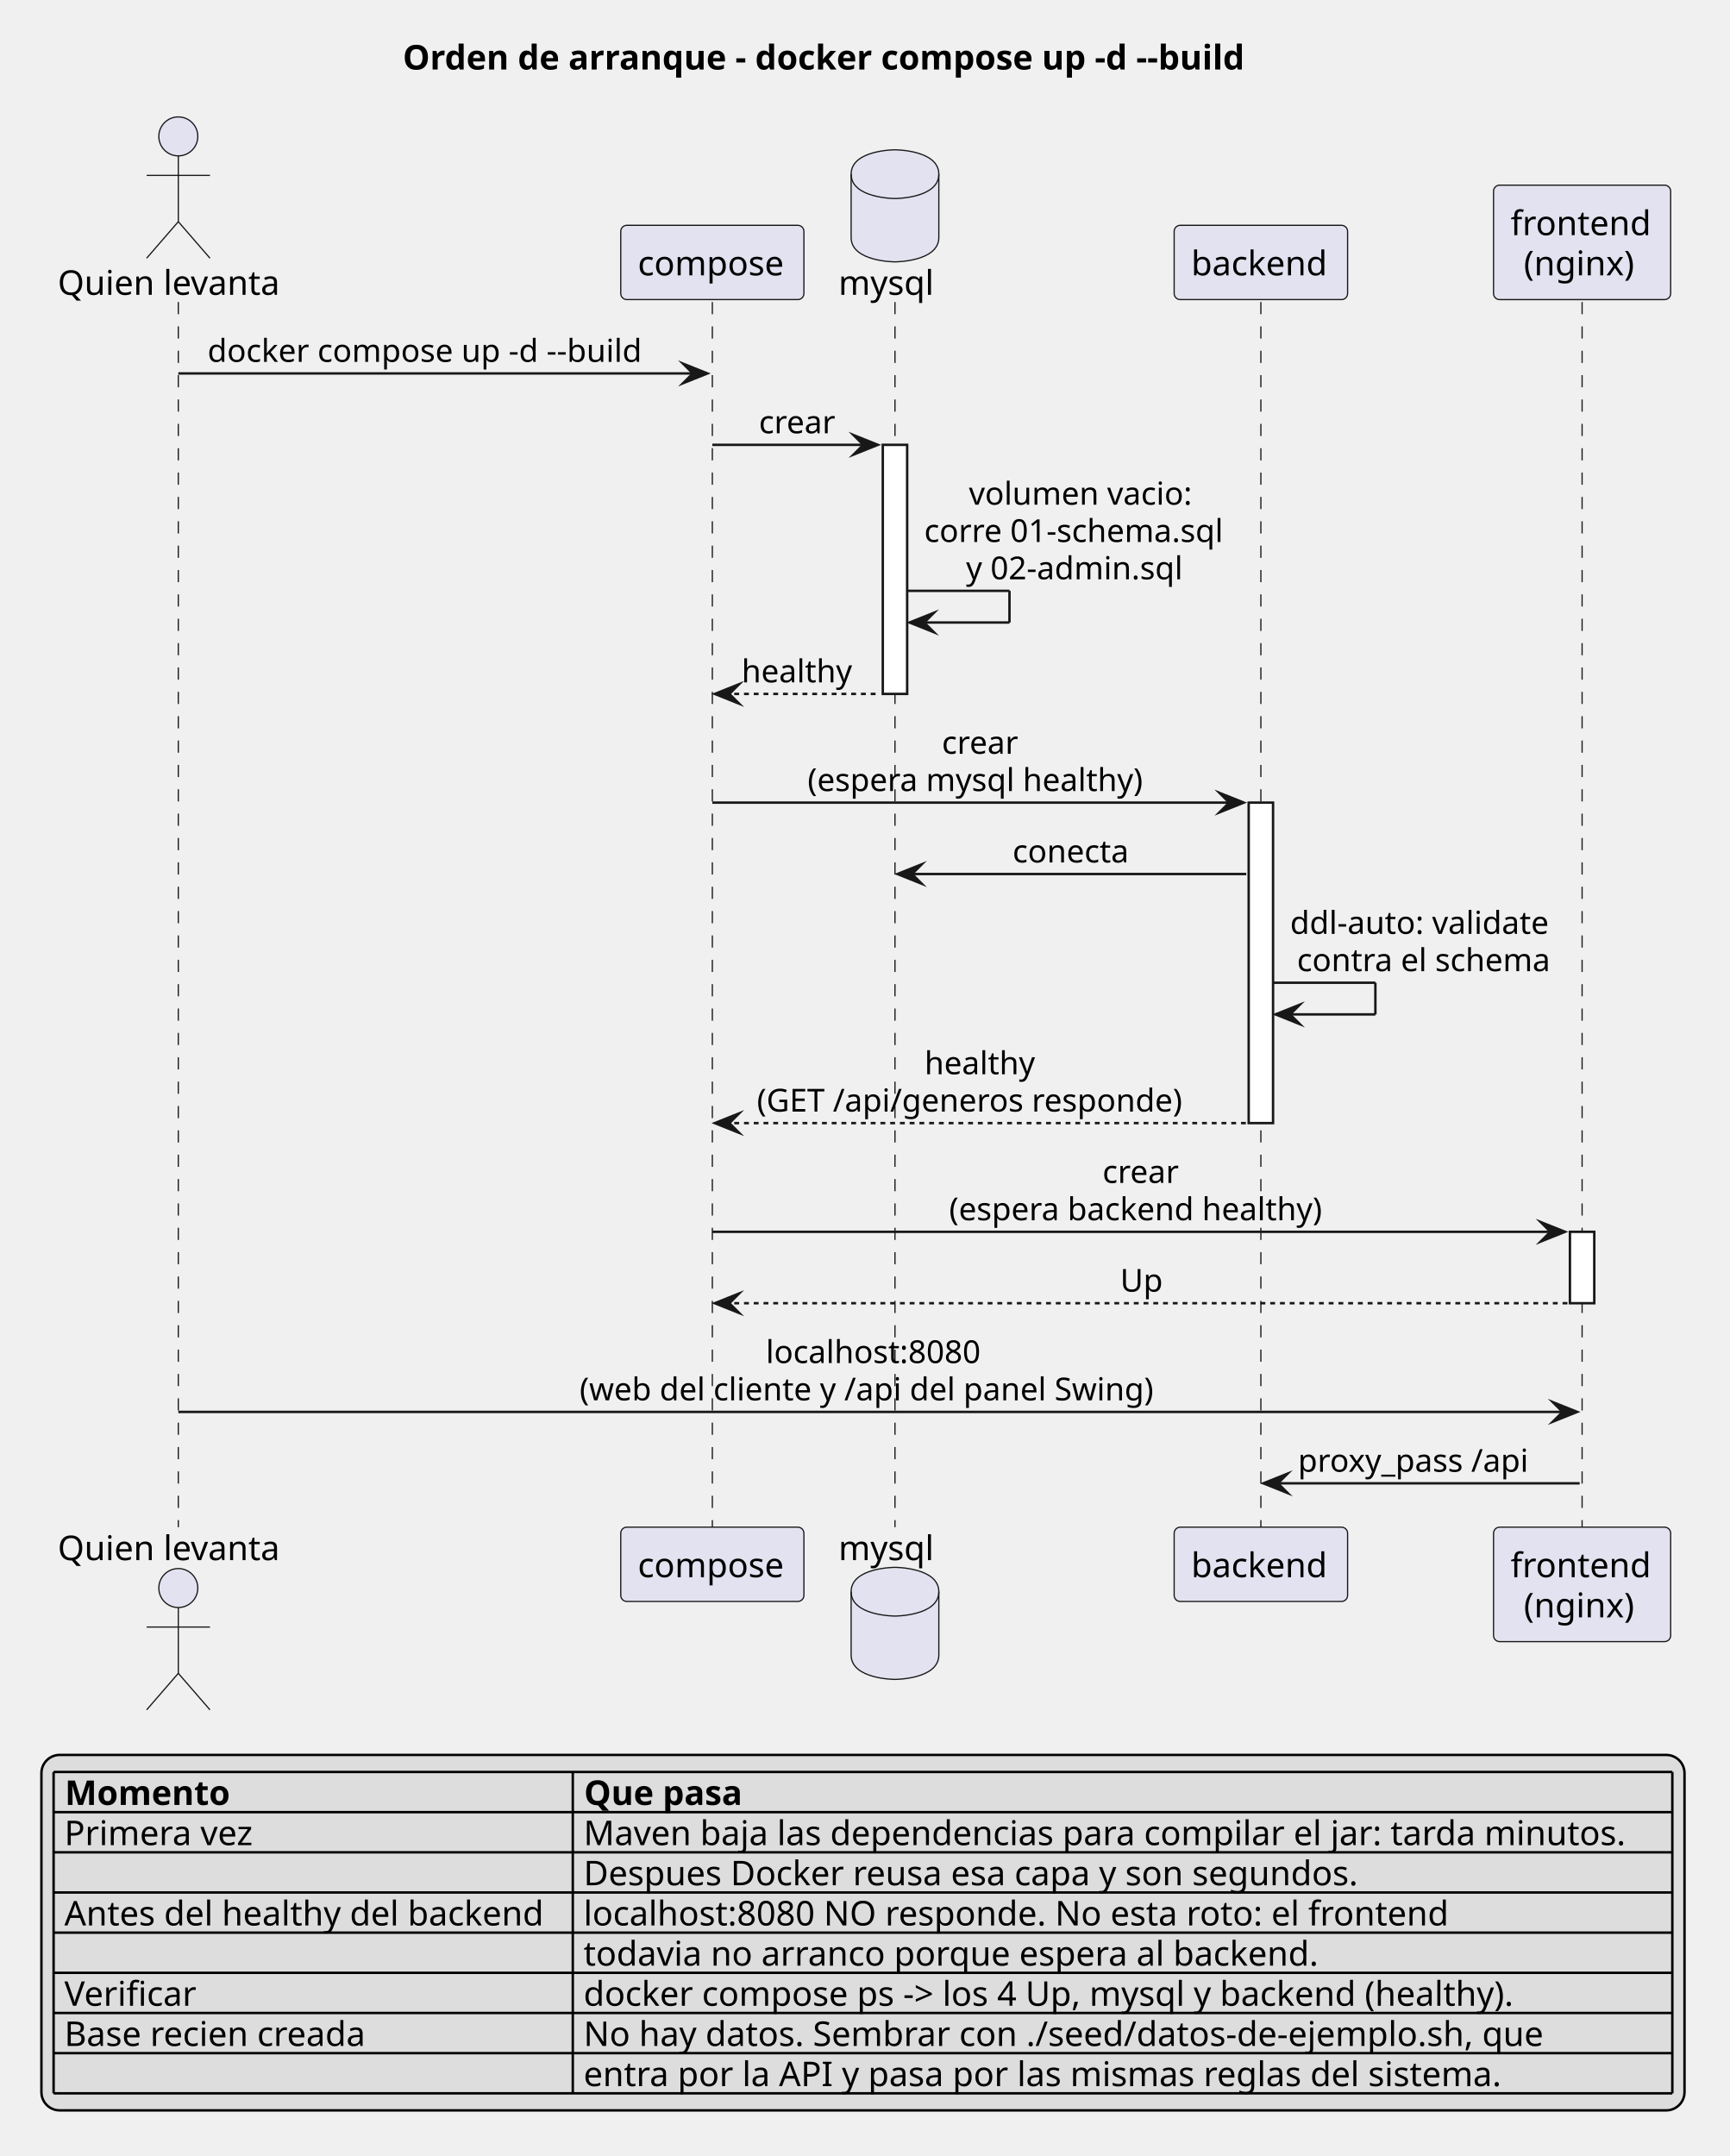
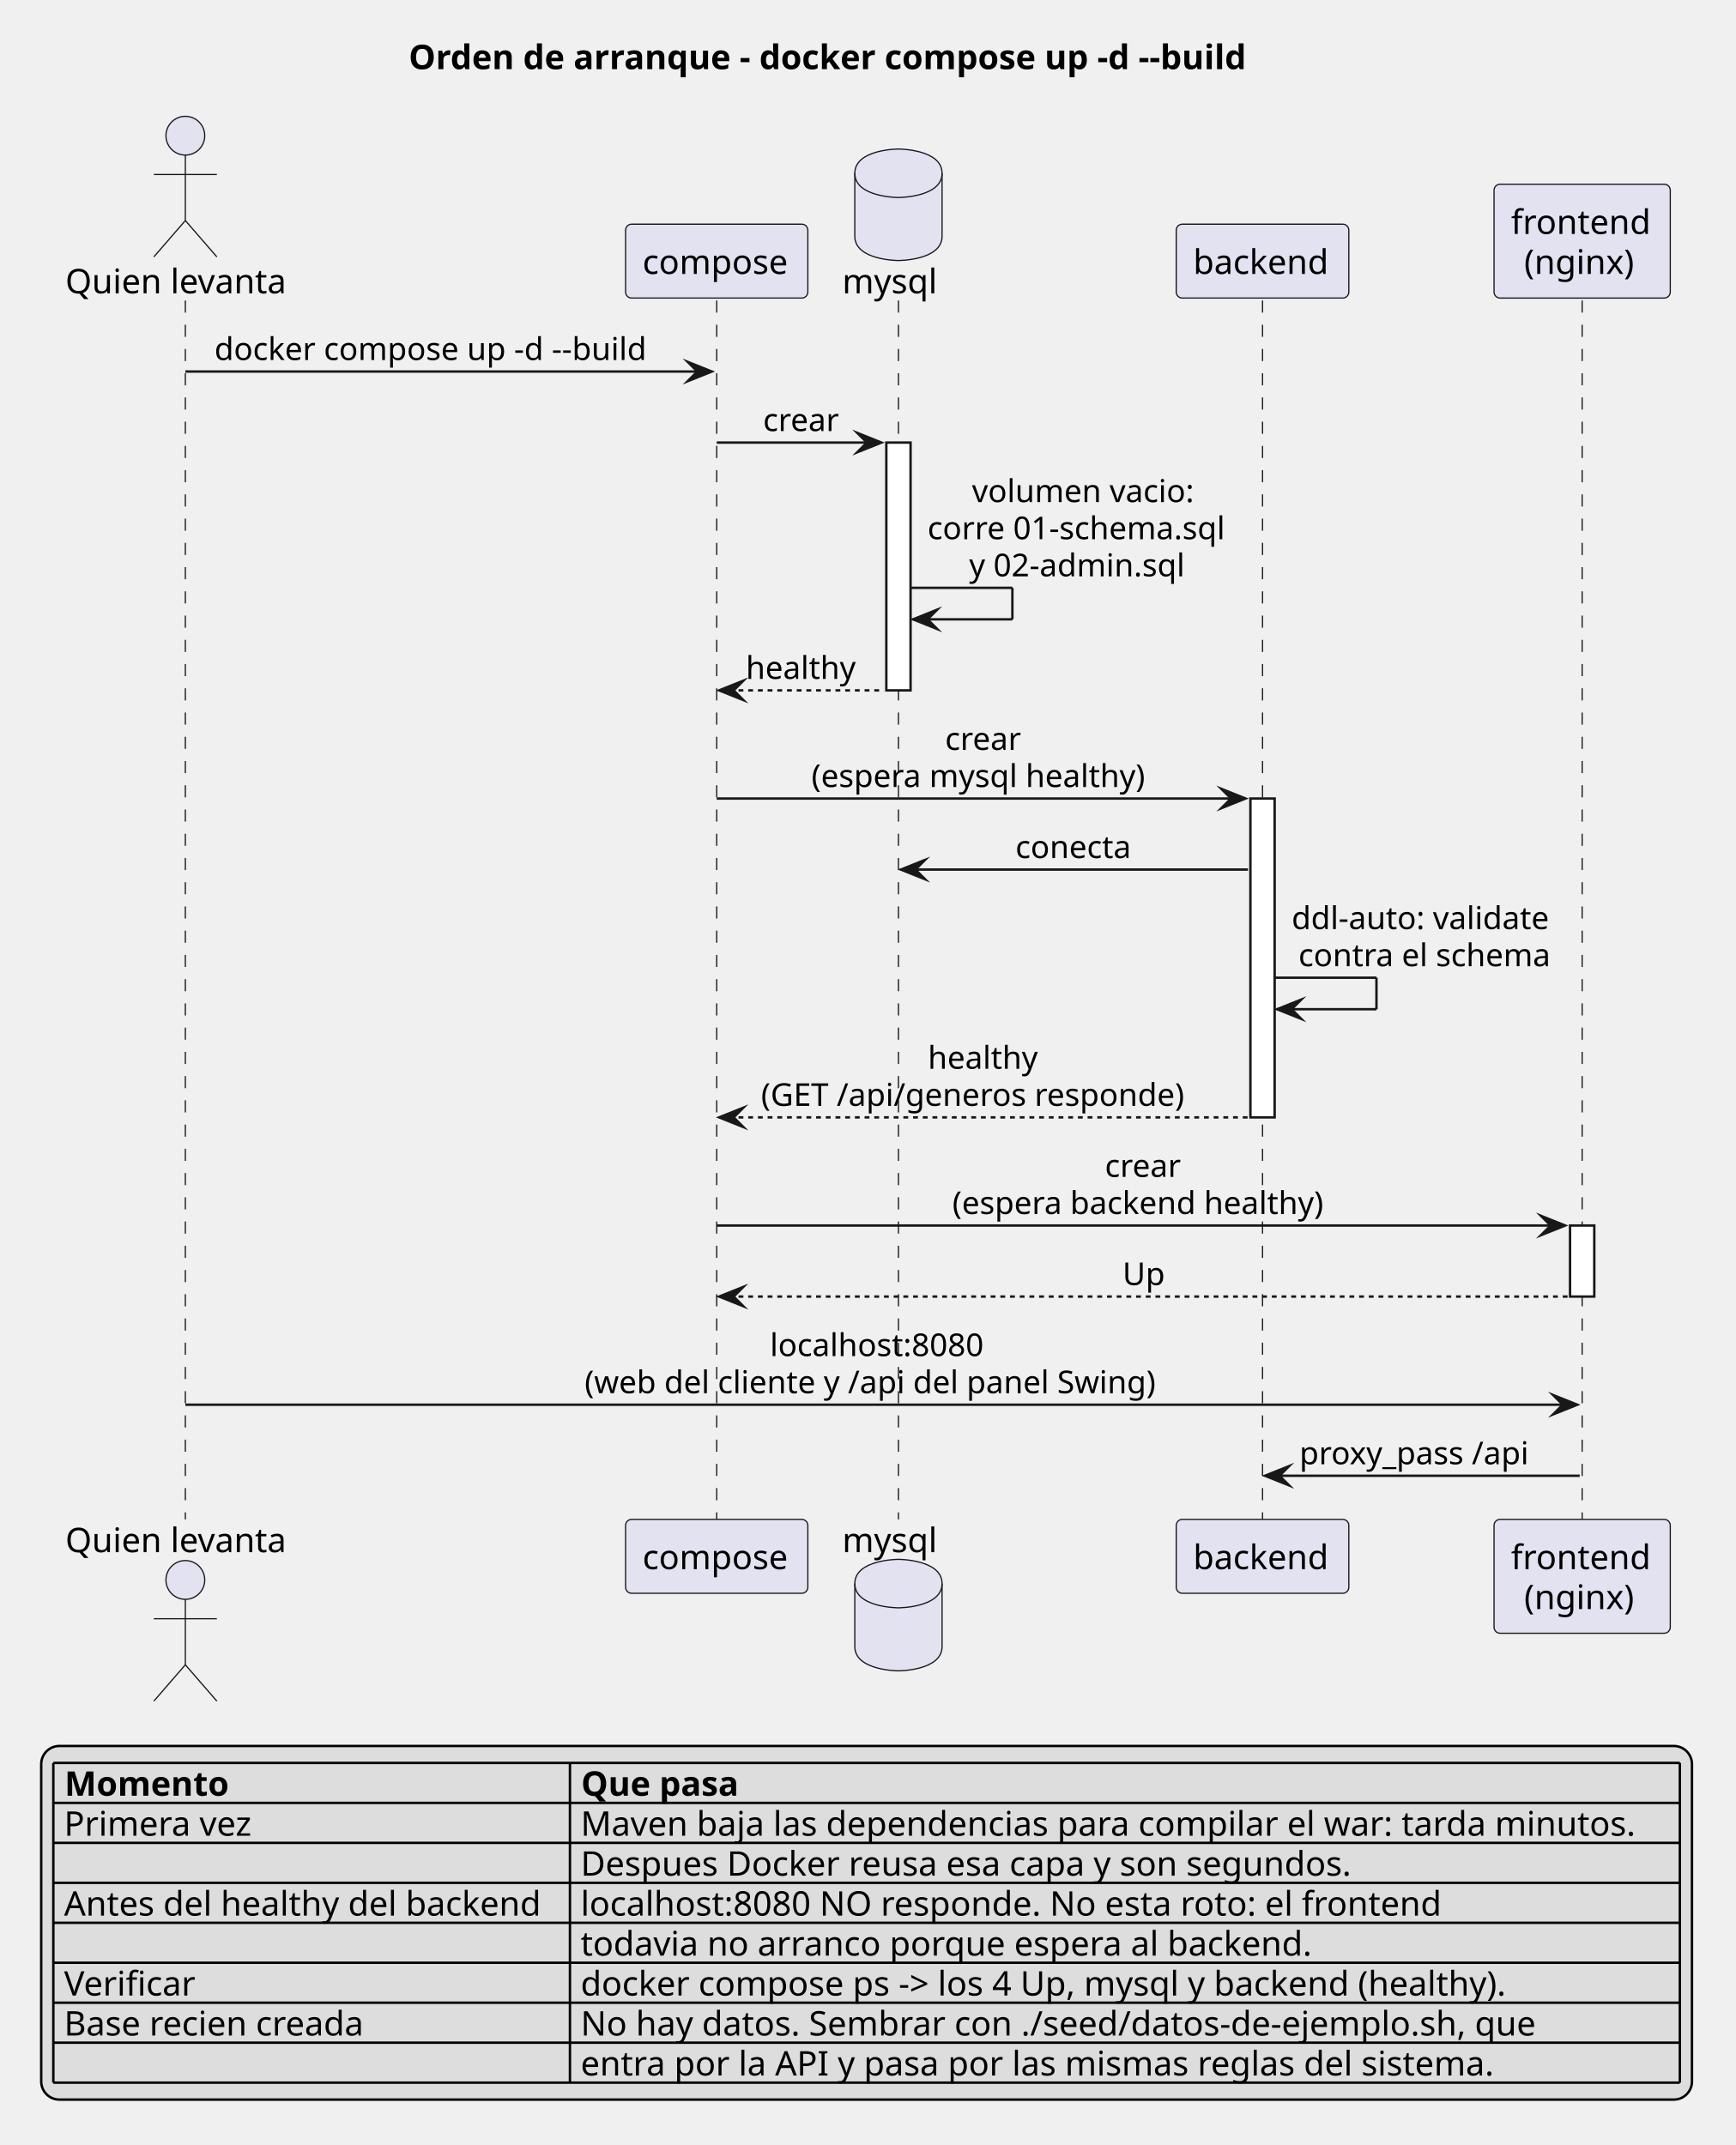
- <svg xmlns="http://www.w3.org/2000/svg" version="1.1" data-diagram-type="SEQUENCE" style="width:710px;height:885px;background:#FFFFFF;" width="710px" height="885px" viewBox="0 0 710 885" zoomAndPan="magnify" preserveAspectRatio="none" contentStyleType="text/css">
+ <svg xmlns="http://www.w3.org/2000/svg" version="1.1" data-diagram-type="SEQUENCE" style="width:716px;height:885px;background:#FFFFFF;" width="716px" height="885px" viewBox="0 0 716 885" zoomAndPan="magnify" preserveAspectRatio="none" contentStyleType="text/css">
  <defs />
  <g font-family="sans-serif" lengthAdjust="spacing">
    <g class="title" data-source-line="1">
-       <text x="165.336" y="28.535" fill="#000" font-size="14" textLength="377.781" font-weight="700">Orden de arranque - docker compose up -d --build</text>
+       <text x="168.6" y="28.535" fill="#000" font-size="14" textLength="377.781" font-weight="700">Orden de arranque - docker compose up -d --build</text>
    </g>
    <g>
-       <rect x="69.693" y="123.977" width="8" height="502.9" fill="#000" fill-opacity="0" />
-       <line x1="73.193" y1="123.977" x2="73.193" y2="626.877" style="stroke:#181818;stroke-width:0.5;stroke-dasharray:5,5;" />
+       <rect x="72.958" y="123.977" width="8" height="502.9" fill="#000" fill-opacity="0" />
+       <line x1="76.458" y1="123.977" x2="76.458" y2="626.877" style="stroke:#181818;stroke-width:0.5;stroke-dasharray:5,5;" />
    </g>
    <g>
-       <rect x="288.896" y="123.977" width="8" height="502.9" fill="#000" fill-opacity="0" />
-       <line x1="292.396" y1="123.977" x2="292.396" y2="626.877" style="stroke:#181818;stroke-width:0.5;stroke-dasharray:5,5;" />
+       <rect x="292.161" y="123.977" width="8" height="502.9" fill="#000" fill-opacity="0" />
+       <line x1="295.661" y1="123.977" x2="295.661" y2="626.877" style="stroke:#181818;stroke-width:0.5;stroke-dasharray:5,5;" />
    </g>
    <g>
-       <rect x="363.866" y="123.977" width="8" height="502.9" fill="#000" fill-opacity="0" />
-       <line x1="367.366" y1="123.977" x2="367.366" y2="626.877" style="stroke:#181818;stroke-width:0.5;stroke-dasharray:5,5;" />
+       <rect x="367.13" y="123.977" width="8" height="502.9" fill="#000" fill-opacity="0" />
+       <line x1="370.63" y1="123.977" x2="370.63" y2="626.877" style="stroke:#181818;stroke-width:0.5;stroke-dasharray:5,5;" />
    </g>
    <g>
-       <rect x="362.366" y="182.598" width="10" height="102.242" fill="#FFF" style="stroke:#181818;stroke-width:1;" />
+       <rect x="365.63" y="182.598" width="10" height="102.242" fill="#FFF" style="stroke:#181818;stroke-width:1;" />
    </g>
    <g>
-       <rect x="514.06" y="123.977" width="8" height="502.9" fill="#000" fill-opacity="0" />
-       <line x1="517.56" y1="123.977" x2="517.56" y2="626.877" style="stroke:#181818;stroke-width:0.5;stroke-dasharray:5,5;" />
+       <rect x="517.324" y="123.977" width="8" height="502.9" fill="#000" fill-opacity="0" />
+       <line x1="520.824" y1="123.977" x2="520.824" y2="626.877" style="stroke:#181818;stroke-width:0.5;stroke-dasharray:5,5;" />
    </g>
    <g>
-       <rect x="512.56" y="329.461" width="10" height="131.553" fill="#FFF" style="stroke:#181818;stroke-width:1;" />
+       <rect x="515.824" y="329.461" width="10" height="131.553" fill="#FFF" style="stroke:#181818;stroke-width:1;" />
    </g>
    <g>
-       <rect x="645.915" y="123.977" width="8" height="502.9" fill="#000" fill-opacity="0" />
-       <line x1="649.415" y1="123.977" x2="649.415" y2="626.877" style="stroke:#181818;stroke-width:0.5;stroke-dasharray:5,5;" />
+       <rect x="649.179" y="123.977" width="8" height="502.9" fill="#000" fill-opacity="0" />
+       <line x1="652.679" y1="123.977" x2="652.679" y2="626.877" style="stroke:#181818;stroke-width:0.5;stroke-dasharray:5,5;" />
    </g>
    <g>
-       <rect x="644.415" y="505.635" width="10" height="29.311" fill="#FFF" style="stroke:#181818;stroke-width:1;" />
+       <rect x="647.679" y="505.635" width="10" height="29.311" fill="#FFF" style="stroke:#181818;stroke-width:1;" />
    </g>
-     <text x="23.688" y="121.023" fill="#000" font-size="14" textLength="93.01">Quien levanta</text>
-     <ellipse cx="73.193" cy="55.988" rx="8" ry="8" fill="#E2E2F0" style="stroke:#181818;stroke-width:0.5;" />
-     <path d="M73.193,63.988 L73.193,90.988 M60.193,71.988 L86.193,71.988 M73.193,90.988 L60.193,105.988 M73.193,90.988 L86.193,105.988" style="stroke:#181818;stroke-width:0.5;" fill="none" />
-     <rect x="254.802" y="92.488" width="75.188" height="30.488" fill="#E2E2F0" style="stroke:#181818;stroke-width:0.5;" rx="2.5" ry="2.5" />
-     <text x="261.802" y="113.023" fill="#000" font-size="14" textLength="61.188">compose</text>
-     <text x="344.176" y="121.023" fill="#000" font-size="14" textLength="40.38">mysql</text>
-     <path d="M349.366,71.488 C349.366,61.488 367.366,61.488 367.366,61.488 C367.366,61.488 385.366,61.488 385.366,71.488 L385.366,97.488 C385.366,107.488 367.366,107.488 367.366,107.488 C367.366,107.488 349.366,107.488 349.366,97.488 L349.366,71.488" style="stroke:#181818;stroke-width:0.5;" fill="#E2E2F0" />
-     <path d="M349.366,71.488 C349.366,81.488 367.366,81.488 367.366,81.488 C367.366,81.488 385.366,81.488 385.366,71.488" style="stroke:#181818;stroke-width:0.5;" fill="none" />
-     <rect x="481.961" y="92.488" width="71.196" height="30.488" fill="#E2E2F0" style="stroke:#181818;stroke-width:0.5;" rx="2.5" ry="2.5" />
-     <text x="488.961" y="113.023" fill="#000" font-size="14" textLength="57.196">backend</text>
-     <rect x="613.064" y="76" width="72.7" height="46.977" fill="#E2E2F0" style="stroke:#181818;stroke-width:0.5;" rx="2.5" ry="2.5" />
-     <text x="620.064" y="96.535" fill="#000" font-size="14" textLength="58.7">frontend</text>
-     <text x="625.492" y="113.023" fill="#000" font-size="14" textLength="47.845">(nginx)</text>
-     <text x="23.688" y="640.412" fill="#000" font-size="14" textLength="93.01">Quien levanta</text>
-     <ellipse cx="73.193" cy="651.865" rx="8" ry="8" fill="#E2E2F0" style="stroke:#181818;stroke-width:0.5;" />
-     <path d="M73.193,659.865 L73.193,686.865 M60.193,667.865 L86.193,667.865 M73.193,686.865 L60.193,701.865 M73.193,686.865 L86.193,701.865" style="stroke:#181818;stroke-width:0.5;" fill="none" />
-     <rect x="254.802" y="626.877" width="75.188" height="30.488" fill="#E2E2F0" style="stroke:#181818;stroke-width:0.5;" rx="2.5" ry="2.5" />
-     <text x="261.802" y="647.412" fill="#000" font-size="14" textLength="61.188">compose</text>
-     <text x="344.176" y="640.412" fill="#000" font-size="14" textLength="40.38">mysql</text>
-     <path d="M349.366,653.365 C349.366,643.365 367.366,643.365 367.366,643.365 C367.366,643.365 385.366,643.365 385.366,653.365 L385.366,679.365 C385.366,689.365 367.366,689.365 367.366,689.365 C367.366,689.365 349.366,689.365 349.366,679.365 L349.366,653.365" style="stroke:#181818;stroke-width:0.5;" fill="#E2E2F0" />
-     <path d="M349.366,653.365 C349.366,663.365 367.366,663.365 367.366,663.365 C367.366,663.365 385.366,663.365 385.366,653.365" style="stroke:#181818;stroke-width:0.5;" fill="none" />
-     <rect x="481.961" y="626.877" width="71.196" height="30.488" fill="#E2E2F0" style="stroke:#181818;stroke-width:0.5;" rx="2.5" ry="2.5" />
-     <text x="488.961" y="647.412" fill="#000" font-size="14" textLength="57.196">backend</text>
-     <rect x="613.064" y="626.877" width="72.7" height="46.977" fill="#E2E2F0" style="stroke:#181818;stroke-width:0.5;" rx="2.5" ry="2.5" />
-     <text x="620.064" y="647.412" fill="#000" font-size="14" textLength="58.7">frontend</text>
-     <text x="625.492" y="663.9" fill="#000" font-size="14" textLength="47.845">(nginx)</text>
-     <polygon points="280.396,149.287,290.396,153.287,280.396,157.287,284.396,153.287" fill="#181818" style="stroke:#181818;stroke-width:1;stroke-linejoin:miter;stroke-miterlimit:10;" />
-     <line x1="73.193" y1="153.287" x2="286.396" y2="153.287" style="stroke:#181818;stroke-width:1;" />
-     <text x="85.193" y="148.545" fill="#000" font-size="13" textLength="195.203">docker compose up -d --build</text>
-     <polygon points="350.366,178.598,360.366,182.598,350.366,186.598,354.366,182.598" fill="#181818" style="stroke:#181818;stroke-width:1;stroke-linejoin:miter;stroke-miterlimit:10;" />
-     <line x1="292.396" y1="182.598" x2="356.366" y2="182.598" style="stroke:#181818;stroke-width:1;" />
-     <text x="311.522" y="177.855" fill="#000" font-size="13" textLength="31.719">crear</text>
-     <line x1="372.366" y1="242.529" x2="414.366" y2="242.529" style="stroke:#181818;stroke-width:1;" />
-     <line x1="414.366" y1="242.529" x2="414.366" y2="255.529" style="stroke:#181818;stroke-width:1;" />
-     <line x1="373.366" y1="255.529" x2="414.366" y2="255.529" style="stroke:#181818;stroke-width:1;" />
-     <polygon points="383.366,251.529,373.366,255.529,383.366,259.529,379.366,255.529" fill="#181818" style="stroke:#181818;stroke-width:1;stroke-linejoin:miter;stroke-miterlimit:10;" />
-     <text x="397.701" y="207.166" fill="#000" font-size="13" textLength="94.523">volumen vacio:</text>
-     <text x="379.366" y="222.477" fill="#000" font-size="13" textLength="131.193">corre 01-schema.sql</text>
-     <text x="396.527" y="237.787" fill="#000" font-size="13" textLength="96.872">y 02-admin.sql</text>
-     <polygon points="303.396,280.84,293.396,284.84,303.396,288.84,299.396,284.84" fill="#181818" style="stroke:#181818;stroke-width:1;stroke-linejoin:miter;stroke-miterlimit:10;" />
-     <line x1="297.396" y1="284.84" x2="361.366" y2="284.84" style="stroke:#181818;stroke-width:1;stroke-dasharray:2,2;" />
-     <text x="304.396" y="280.098" fill="#000" font-size="13" textLength="45.97">healthy</text>
-     <polygon points="500.56,325.461,510.56,329.461,500.56,333.461,504.56,329.461" fill="#181818" style="stroke:#181818;stroke-width:1;stroke-linejoin:miter;stroke-miterlimit:10;" />
-     <line x1="292.396" y1="329.461" x2="506.56" y2="329.461" style="stroke:#181818;stroke-width:1;" />
-     <text x="386.618" y="309.408" fill="#000" font-size="13" textLength="31.719">crear</text>
-     <text x="331.508" y="324.719" fill="#000" font-size="13" textLength="141.94">(espera mysql healthy)</text>
-     <polygon points="378.366,354.771,368.366,358.771,378.366,362.771,374.366,358.771" fill="#181818" style="stroke:#181818;stroke-width:1;stroke-linejoin:miter;stroke-miterlimit:10;" />
-     <line x1="372.366" y1="358.771" x2="511.56" y2="358.771" style="stroke:#181818;stroke-width:1;" />
-     <text x="415.635" y="354.029" fill="#000" font-size="13" textLength="48.655">conecta</text>
-     <line x1="522.56" y1="403.393" x2="564.56" y2="403.393" style="stroke:#181818;stroke-width:1;" />
-     <line x1="564.56" y1="403.393" x2="564.56" y2="416.393" style="stroke:#181818;stroke-width:1;" />
-     <line x1="523.56" y1="416.393" x2="564.56" y2="416.393" style="stroke:#181818;stroke-width:1;" />
-     <polygon points="533.56,412.393,523.56,416.393,533.56,420.393,529.56,416.393" fill="#181818" style="stroke:#181818;stroke-width:1;stroke-linejoin:miter;stroke-miterlimit:10;" />
-     <text x="529.56" y="383.34" fill="#000" font-size="13" textLength="112.855">ddl-auto: validate</text>
-     <text x="532.381" y="398.65" fill="#000" font-size="13" textLength="107.212">contra el schema</text>
-     <polygon points="303.396,457.014,293.396,461.014,303.396,465.014,299.396,461.014" fill="#181818" style="stroke:#181818;stroke-width:1;stroke-linejoin:miter;stroke-miterlimit:10;" />
-     <line x1="297.396" y1="461.014" x2="511.56" y2="461.014" style="stroke:#181818;stroke-width:1;stroke-dasharray:2,2;" />
-     <text x="379.493" y="440.961" fill="#000" font-size="13" textLength="45.97">healthy</text>
-     <text x="310.71" y="456.271" fill="#000" font-size="13" textLength="183.536">(GET /api/generos responde)</text>
-     <polygon points="632.415,501.635,642.415,505.635,632.415,509.635,636.415,505.635" fill="#181818" style="stroke:#181818;stroke-width:1;stroke-linejoin:miter;stroke-miterlimit:10;" />
-     <line x1="292.396" y1="505.635" x2="638.415" y2="505.635" style="stroke:#181818;stroke-width:1;" />
-     <text x="452.546" y="485.582" fill="#000" font-size="13" textLength="31.719">crear</text>
-     <text x="389.628" y="500.893" fill="#000" font-size="13" textLength="157.555">(espera backend healthy)</text>
-     <polygon points="303.396,530.945,293.396,534.945,303.396,538.945,299.396,534.945" fill="#181818" style="stroke:#181818;stroke-width:1;stroke-linejoin:miter;stroke-miterlimit:10;" />
-     <line x1="297.396" y1="534.945" x2="643.415" y2="534.945" style="stroke:#181818;stroke-width:1;stroke-dasharray:2,2;" />
-     <text x="459.811" y="530.203" fill="#000" font-size="13" textLength="17.189">Up</text>
-     <polygon points="637.415,575.566,647.415,579.566,637.415,583.566,641.415,579.566" fill="#181818" style="stroke:#181818;stroke-width:1;stroke-linejoin:miter;stroke-miterlimit:10;" />
-     <line x1="73.193" y1="579.566" x2="643.415" y2="579.566" style="stroke:#181818;stroke-width:1;" />
-     <text x="314.366" y="559.514" fill="#000" font-size="13" textLength="93.875">localhost:8080</text>
-     <text x="237.928" y="574.824" fill="#000" font-size="13" textLength="246.752">(web del cliente y /api del panel Swing)</text>
-     <polygon points="528.56,604.877,518.56,608.877,528.56,612.877,524.56,608.877" fill="#181818" style="stroke:#181818;stroke-width:1;stroke-linejoin:miter;stroke-miterlimit:10;" />
-     <line x1="522.56" y1="608.877" x2="648.415" y2="608.877" style="stroke:#181818;stroke-width:1;" />
-     <text x="532.779" y="604.135" fill="#000" font-size="13" textLength="101.417">proxy_pass /api</text>
+     <text x="26.953" y="121.023" fill="#000" font-size="14" textLength="93.01">Quien levanta</text>
+     <ellipse cx="76.458" cy="55.988" rx="8" ry="8" fill="#E2E2F0" style="stroke:#181818;stroke-width:0.5;" />
+     <path d="M76.458,63.988 L76.458,90.988 M63.458,71.988 L89.458,71.988 M76.458,90.988 L63.458,105.988 M76.458,90.988 L89.458,105.988" style="stroke:#181818;stroke-width:0.5;" fill="none" />
+     <rect x="258.066" y="92.488" width="75.188" height="30.488" fill="#E2E2F0" style="stroke:#181818;stroke-width:0.5;" rx="2.5" ry="2.5" />
+     <text x="265.066" y="113.023" fill="#000" font-size="14" textLength="61.188">compose</text>
+     <text x="347.44" y="121.023" fill="#000" font-size="14" textLength="40.38">mysql</text>
+     <path d="M352.63,71.488 C352.63,61.488 370.63,61.488 370.63,61.488 C370.63,61.488 388.63,61.488 388.63,71.488 L388.63,97.488 C388.63,107.488 370.63,107.488 370.63,107.488 C370.63,107.488 352.63,107.488 352.63,97.488 L352.63,71.488" style="stroke:#181818;stroke-width:0.5;" fill="#E2E2F0" />
+     <path d="M352.63,71.488 C352.63,81.488 370.63,81.488 370.63,81.488 C370.63,81.488 388.63,81.488 388.63,71.488" style="stroke:#181818;stroke-width:0.5;" fill="none" />
+     <rect x="485.226" y="92.488" width="71.196" height="30.488" fill="#E2E2F0" style="stroke:#181818;stroke-width:0.5;" rx="2.5" ry="2.5" />
+     <text x="492.226" y="113.023" fill="#000" font-size="14" textLength="57.196">backend</text>
+     <rect x="616.329" y="76" width="72.7" height="46.977" fill="#E2E2F0" style="stroke:#181818;stroke-width:0.5;" rx="2.5" ry="2.5" />
+     <text x="623.329" y="96.535" fill="#000" font-size="14" textLength="58.7">frontend</text>
+     <text x="628.756" y="113.023" fill="#000" font-size="14" textLength="47.845">(nginx)</text>
+     <text x="26.953" y="640.412" fill="#000" font-size="14" textLength="93.01">Quien levanta</text>
+     <ellipse cx="76.458" cy="651.865" rx="8" ry="8" fill="#E2E2F0" style="stroke:#181818;stroke-width:0.5;" />
+     <path d="M76.458,659.865 L76.458,686.865 M63.458,667.865 L89.458,667.865 M76.458,686.865 L63.458,701.865 M76.458,686.865 L89.458,701.865" style="stroke:#181818;stroke-width:0.5;" fill="none" />
+     <rect x="258.066" y="626.877" width="75.188" height="30.488" fill="#E2E2F0" style="stroke:#181818;stroke-width:0.5;" rx="2.5" ry="2.5" />
+     <text x="265.066" y="647.412" fill="#000" font-size="14" textLength="61.188">compose</text>
+     <text x="347.44" y="640.412" fill="#000" font-size="14" textLength="40.38">mysql</text>
+     <path d="M352.63,653.365 C352.63,643.365 370.63,643.365 370.63,643.365 C370.63,643.365 388.63,643.365 388.63,653.365 L388.63,679.365 C388.63,689.365 370.63,689.365 370.63,689.365 C370.63,689.365 352.63,689.365 352.63,679.365 L352.63,653.365" style="stroke:#181818;stroke-width:0.5;" fill="#E2E2F0" />
+     <path d="M352.63,653.365 C352.63,663.365 370.63,663.365 370.63,663.365 C370.63,663.365 388.63,663.365 388.63,653.365" style="stroke:#181818;stroke-width:0.5;" fill="none" />
+     <rect x="485.226" y="626.877" width="71.196" height="30.488" fill="#E2E2F0" style="stroke:#181818;stroke-width:0.5;" rx="2.5" ry="2.5" />
+     <text x="492.226" y="647.412" fill="#000" font-size="14" textLength="57.196">backend</text>
+     <rect x="616.329" y="626.877" width="72.7" height="46.977" fill="#E2E2F0" style="stroke:#181818;stroke-width:0.5;" rx="2.5" ry="2.5" />
+     <text x="623.329" y="647.412" fill="#000" font-size="14" textLength="58.7">frontend</text>
+     <text x="628.756" y="663.9" fill="#000" font-size="14" textLength="47.845">(nginx)</text>
+     <polygon points="283.661,149.287,293.661,153.287,283.661,157.287,287.661,153.287" fill="#181818" style="stroke:#181818;stroke-width:1;stroke-linejoin:miter;stroke-miterlimit:10;" />
+     <line x1="76.458" y1="153.287" x2="289.661" y2="153.287" style="stroke:#181818;stroke-width:1;" />
+     <text x="88.458" y="148.545" fill="#000" font-size="13" textLength="195.203">docker compose up -d --build</text>
+     <polygon points="353.63,178.598,363.63,182.598,353.63,186.598,357.63,182.598" fill="#181818" style="stroke:#181818;stroke-width:1;stroke-linejoin:miter;stroke-miterlimit:10;" />
+     <line x1="295.661" y1="182.598" x2="359.63" y2="182.598" style="stroke:#181818;stroke-width:1;" />
+     <text x="314.786" y="177.855" fill="#000" font-size="13" textLength="31.719">crear</text>
+     <line x1="375.63" y1="242.529" x2="417.63" y2="242.529" style="stroke:#181818;stroke-width:1;" />
+     <line x1="417.63" y1="242.529" x2="417.63" y2="255.529" style="stroke:#181818;stroke-width:1;" />
+     <line x1="376.63" y1="255.529" x2="417.63" y2="255.529" style="stroke:#181818;stroke-width:1;" />
+     <polygon points="386.63,251.529,376.63,255.529,386.63,259.529,382.63,255.529" fill="#181818" style="stroke:#181818;stroke-width:1;stroke-linejoin:miter;stroke-miterlimit:10;" />
+     <text x="400.966" y="207.166" fill="#000" font-size="13" textLength="94.523">volumen vacio:</text>
+     <text x="382.63" y="222.477" fill="#000" font-size="13" textLength="131.193">corre 01-schema.sql</text>
+     <text x="399.791" y="237.787" fill="#000" font-size="13" textLength="96.872">y 02-admin.sql</text>
+     <polygon points="306.661,280.84,296.661,284.84,306.661,288.84,302.661,284.84" fill="#181818" style="stroke:#181818;stroke-width:1;stroke-linejoin:miter;stroke-miterlimit:10;" />
+     <line x1="300.661" y1="284.84" x2="364.63" y2="284.84" style="stroke:#181818;stroke-width:1;stroke-dasharray:2,2;" />
+     <text x="307.661" y="280.098" fill="#000" font-size="13" textLength="45.97">healthy</text>
+     <polygon points="503.824,325.461,513.824,329.461,503.824,333.461,507.824,329.461" fill="#181818" style="stroke:#181818;stroke-width:1;stroke-linejoin:miter;stroke-miterlimit:10;" />
+     <line x1="295.661" y1="329.461" x2="509.824" y2="329.461" style="stroke:#181818;stroke-width:1;" />
+     <text x="389.883" y="309.408" fill="#000" font-size="13" textLength="31.719">crear</text>
+     <text x="334.772" y="324.719" fill="#000" font-size="13" textLength="141.94">(espera mysql healthy)</text>
+     <polygon points="381.63,354.771,371.63,358.771,381.63,362.771,377.63,358.771" fill="#181818" style="stroke:#181818;stroke-width:1;stroke-linejoin:miter;stroke-miterlimit:10;" />
+     <line x1="375.63" y1="358.771" x2="514.824" y2="358.771" style="stroke:#181818;stroke-width:1;" />
+     <text x="418.9" y="354.029" fill="#000" font-size="13" textLength="48.655">conecta</text>
+     <line x1="525.824" y1="403.393" x2="567.824" y2="403.393" style="stroke:#181818;stroke-width:1;" />
+     <line x1="567.824" y1="403.393" x2="567.824" y2="416.393" style="stroke:#181818;stroke-width:1;" />
+     <line x1="526.824" y1="416.393" x2="567.824" y2="416.393" style="stroke:#181818;stroke-width:1;" />
+     <polygon points="536.824,412.393,526.824,416.393,536.824,420.393,532.824,416.393" fill="#181818" style="stroke:#181818;stroke-width:1;stroke-linejoin:miter;stroke-miterlimit:10;" />
+     <text x="532.824" y="383.34" fill="#000" font-size="13" textLength="112.855">ddl-auto: validate</text>
+     <text x="535.645" y="398.65" fill="#000" font-size="13" textLength="107.212">contra el schema</text>
+     <polygon points="306.661,457.014,296.661,461.014,306.661,465.014,302.661,461.014" fill="#181818" style="stroke:#181818;stroke-width:1;stroke-linejoin:miter;stroke-miterlimit:10;" />
+     <line x1="300.661" y1="461.014" x2="514.824" y2="461.014" style="stroke:#181818;stroke-width:1;stroke-dasharray:2,2;" />
+     <text x="382.757" y="440.961" fill="#000" font-size="13" textLength="45.97">healthy</text>
+     <text x="313.974" y="456.271" fill="#000" font-size="13" textLength="183.536">(GET /api/generos responde)</text>
+     <polygon points="635.679,501.635,645.679,505.635,635.679,509.635,639.679,505.635" fill="#181818" style="stroke:#181818;stroke-width:1;stroke-linejoin:miter;stroke-miterlimit:10;" />
+     <line x1="295.661" y1="505.635" x2="641.679" y2="505.635" style="stroke:#181818;stroke-width:1;" />
+     <text x="455.81" y="485.582" fill="#000" font-size="13" textLength="31.719">crear</text>
+     <text x="392.892" y="500.893" fill="#000" font-size="13" textLength="157.555">(espera backend healthy)</text>
+     <polygon points="306.661,530.945,296.661,534.945,306.661,538.945,302.661,534.945" fill="#181818" style="stroke:#181818;stroke-width:1;stroke-linejoin:miter;stroke-miterlimit:10;" />
+     <line x1="300.661" y1="534.945" x2="646.679" y2="534.945" style="stroke:#181818;stroke-width:1;stroke-dasharray:2,2;" />
+     <text x="463.075" y="530.203" fill="#000" font-size="13" textLength="17.189">Up</text>
+     <polygon points="640.679,575.566,650.679,579.566,640.679,583.566,644.679,579.566" fill="#181818" style="stroke:#181818;stroke-width:1;stroke-linejoin:miter;stroke-miterlimit:10;" />
+     <line x1="76.458" y1="579.566" x2="646.679" y2="579.566" style="stroke:#181818;stroke-width:1;" />
+     <text x="317.63" y="559.514" fill="#000" font-size="13" textLength="93.875">localhost:8080</text>
+     <text x="241.192" y="574.824" fill="#000" font-size="13" textLength="246.752">(web del cliente y /api del panel Swing)</text>
+     <polygon points="531.824,604.877,521.824,608.877,531.824,612.877,527.824,608.877" fill="#181818" style="stroke:#181818;stroke-width:1;stroke-linejoin:miter;stroke-miterlimit:10;" />
+     <line x1="525.824" y1="608.877" x2="651.679" y2="608.877" style="stroke:#181818;stroke-width:1;" />
+     <text x="536.043" y="604.135" fill="#000" font-size="13" textLength="101.417">proxy_pass /api</text>
    <g class="legend" data-source-line="35">
-       <rect x="17" y="720.365" width="674.453" height="145.906" fill="#DDD" style="stroke:#000;stroke-width:1;" rx="7.5" ry="7.5" />
+       <rect x="17" y="720.365" width="680.981" height="145.906" fill="#DDD" style="stroke:#000;stroke-width:1;" rx="7.5" ry="7.5" />
      <text x="26.614" y="740.9" fill="#000" font-size="14" textLength="67.238" font-weight="700">Momento</text>
      <text x="239.731" y="740.9" fill="#000" font-size="14" textLength="67.197" font-weight="700">Que pasa</text>
      <text x="26.43" y="757.389" fill="#000" font-size="14" textLength="79.345">Primera vez</text>
-       <text x="239.547" y="757.389" fill="#000" font-size="14" textLength="442.477">Maven baja las dependencias para compilar el jar: tarda minutos.</text>
+       <text x="239.547" y="757.389" fill="#000" font-size="14" textLength="449.005">Maven baja las dependencias para compilar el war: tarda minutos.</text>
      <text x="22" y="773.877" fill="#000" font-size="14" textLength="8.859">  </text>
      <text x="239.547" y="773.877" fill="#000" font-size="14" textLength="329.793">Despues Docker reusa esa capa y son segundos.</text>
      <text x="26.43" y="790.365" fill="#000" font-size="14" textLength="204.258">Antes del healthy del backend</text>
      <text x="239.547" y="790.365" fill="#000" font-size="14" textLength="371.116">localhost:8080 NO responde. No esta roto: el frontend</text>
      <text x="22" y="806.854" fill="#000" font-size="14" textLength="8.859">  </text>
      <text x="239.547" y="806.854" fill="#000" font-size="14" textLength="311.5">todavia no arranco porque espera al backend.</text>
      <text x="26.43" y="823.342" fill="#000" font-size="14" textLength="56.554">Verificar</text>
      <text x="239.547" y="823.342" fill="#000" font-size="14" textLength="406.465">docker compose ps -&gt; los 4 Up, mysql y backend (healthy).</text>
      <text x="26.43" y="839.83" fill="#000" font-size="14" textLength="125.788">Base recien creada</text>
      <text x="239.547" y="839.83" fill="#000" font-size="14" textLength="417.43">No hay datos. Sembrar con ./seed/datos-de-ejemplo.sh, que</text>
      <text x="22" y="856.318" fill="#000" font-size="14" textLength="8.859">  </text>
      <text x="239.547" y="856.318" fill="#000" font-size="14" textLength="391.651">entra por la API y pasa por las mismas reglas del sistema.</text>
-       <line x1="22" y1="727.365" x2="686.453" y2="727.365" style="stroke:#000;stroke-width:1;" />
-       <line x1="22" y1="743.854" x2="686.453" y2="743.854" style="stroke:#000;stroke-width:1;" />
-       <line x1="22" y1="760.342" x2="686.453" y2="760.342" style="stroke:#000;stroke-width:1;" />
-       <line x1="22" y1="776.83" x2="686.453" y2="776.83" style="stroke:#000;stroke-width:1;" />
-       <line x1="22" y1="793.318" x2="686.453" y2="793.318" style="stroke:#000;stroke-width:1;" />
-       <line x1="22" y1="809.807" x2="686.453" y2="809.807" style="stroke:#000;stroke-width:1;" />
-       <line x1="22" y1="826.295" x2="686.453" y2="826.295" style="stroke:#000;stroke-width:1;" />
-       <line x1="22" y1="842.783" x2="686.453" y2="842.783" style="stroke:#000;stroke-width:1;" />
-       <line x1="22" y1="859.271" x2="686.453" y2="859.271" style="stroke:#000;stroke-width:1;" />
+       <line x1="22" y1="727.365" x2="692.981" y2="727.365" style="stroke:#000;stroke-width:1;" />
+       <line x1="22" y1="743.854" x2="692.981" y2="743.854" style="stroke:#000;stroke-width:1;" />
+       <line x1="22" y1="760.342" x2="692.981" y2="760.342" style="stroke:#000;stroke-width:1;" />
+       <line x1="22" y1="776.83" x2="692.981" y2="776.83" style="stroke:#000;stroke-width:1;" />
+       <line x1="22" y1="793.318" x2="692.981" y2="793.318" style="stroke:#000;stroke-width:1;" />
+       <line x1="22" y1="809.807" x2="692.981" y2="809.807" style="stroke:#000;stroke-width:1;" />
+       <line x1="22" y1="826.295" x2="692.981" y2="826.295" style="stroke:#000;stroke-width:1;" />
+       <line x1="22" y1="842.783" x2="692.981" y2="842.783" style="stroke:#000;stroke-width:1;" />
+       <line x1="22" y1="859.271" x2="692.981" y2="859.271" style="stroke:#000;stroke-width:1;" />
      <line x1="22" y1="727.365" x2="22" y2="859.271" style="stroke:#000;stroke-width:1;" />
      <line x1="235.117" y1="727.365" x2="235.117" y2="859.271" style="stroke:#000;stroke-width:1;" />
-       <line x1="686.453" y1="727.365" x2="686.453" y2="859.271" style="stroke:#000;stroke-width:1;" />
+       <line x1="692.981" y1="727.365" x2="692.981" y2="859.271" style="stroke:#000;stroke-width:1;" />
    </g>
  </g>
</svg>
